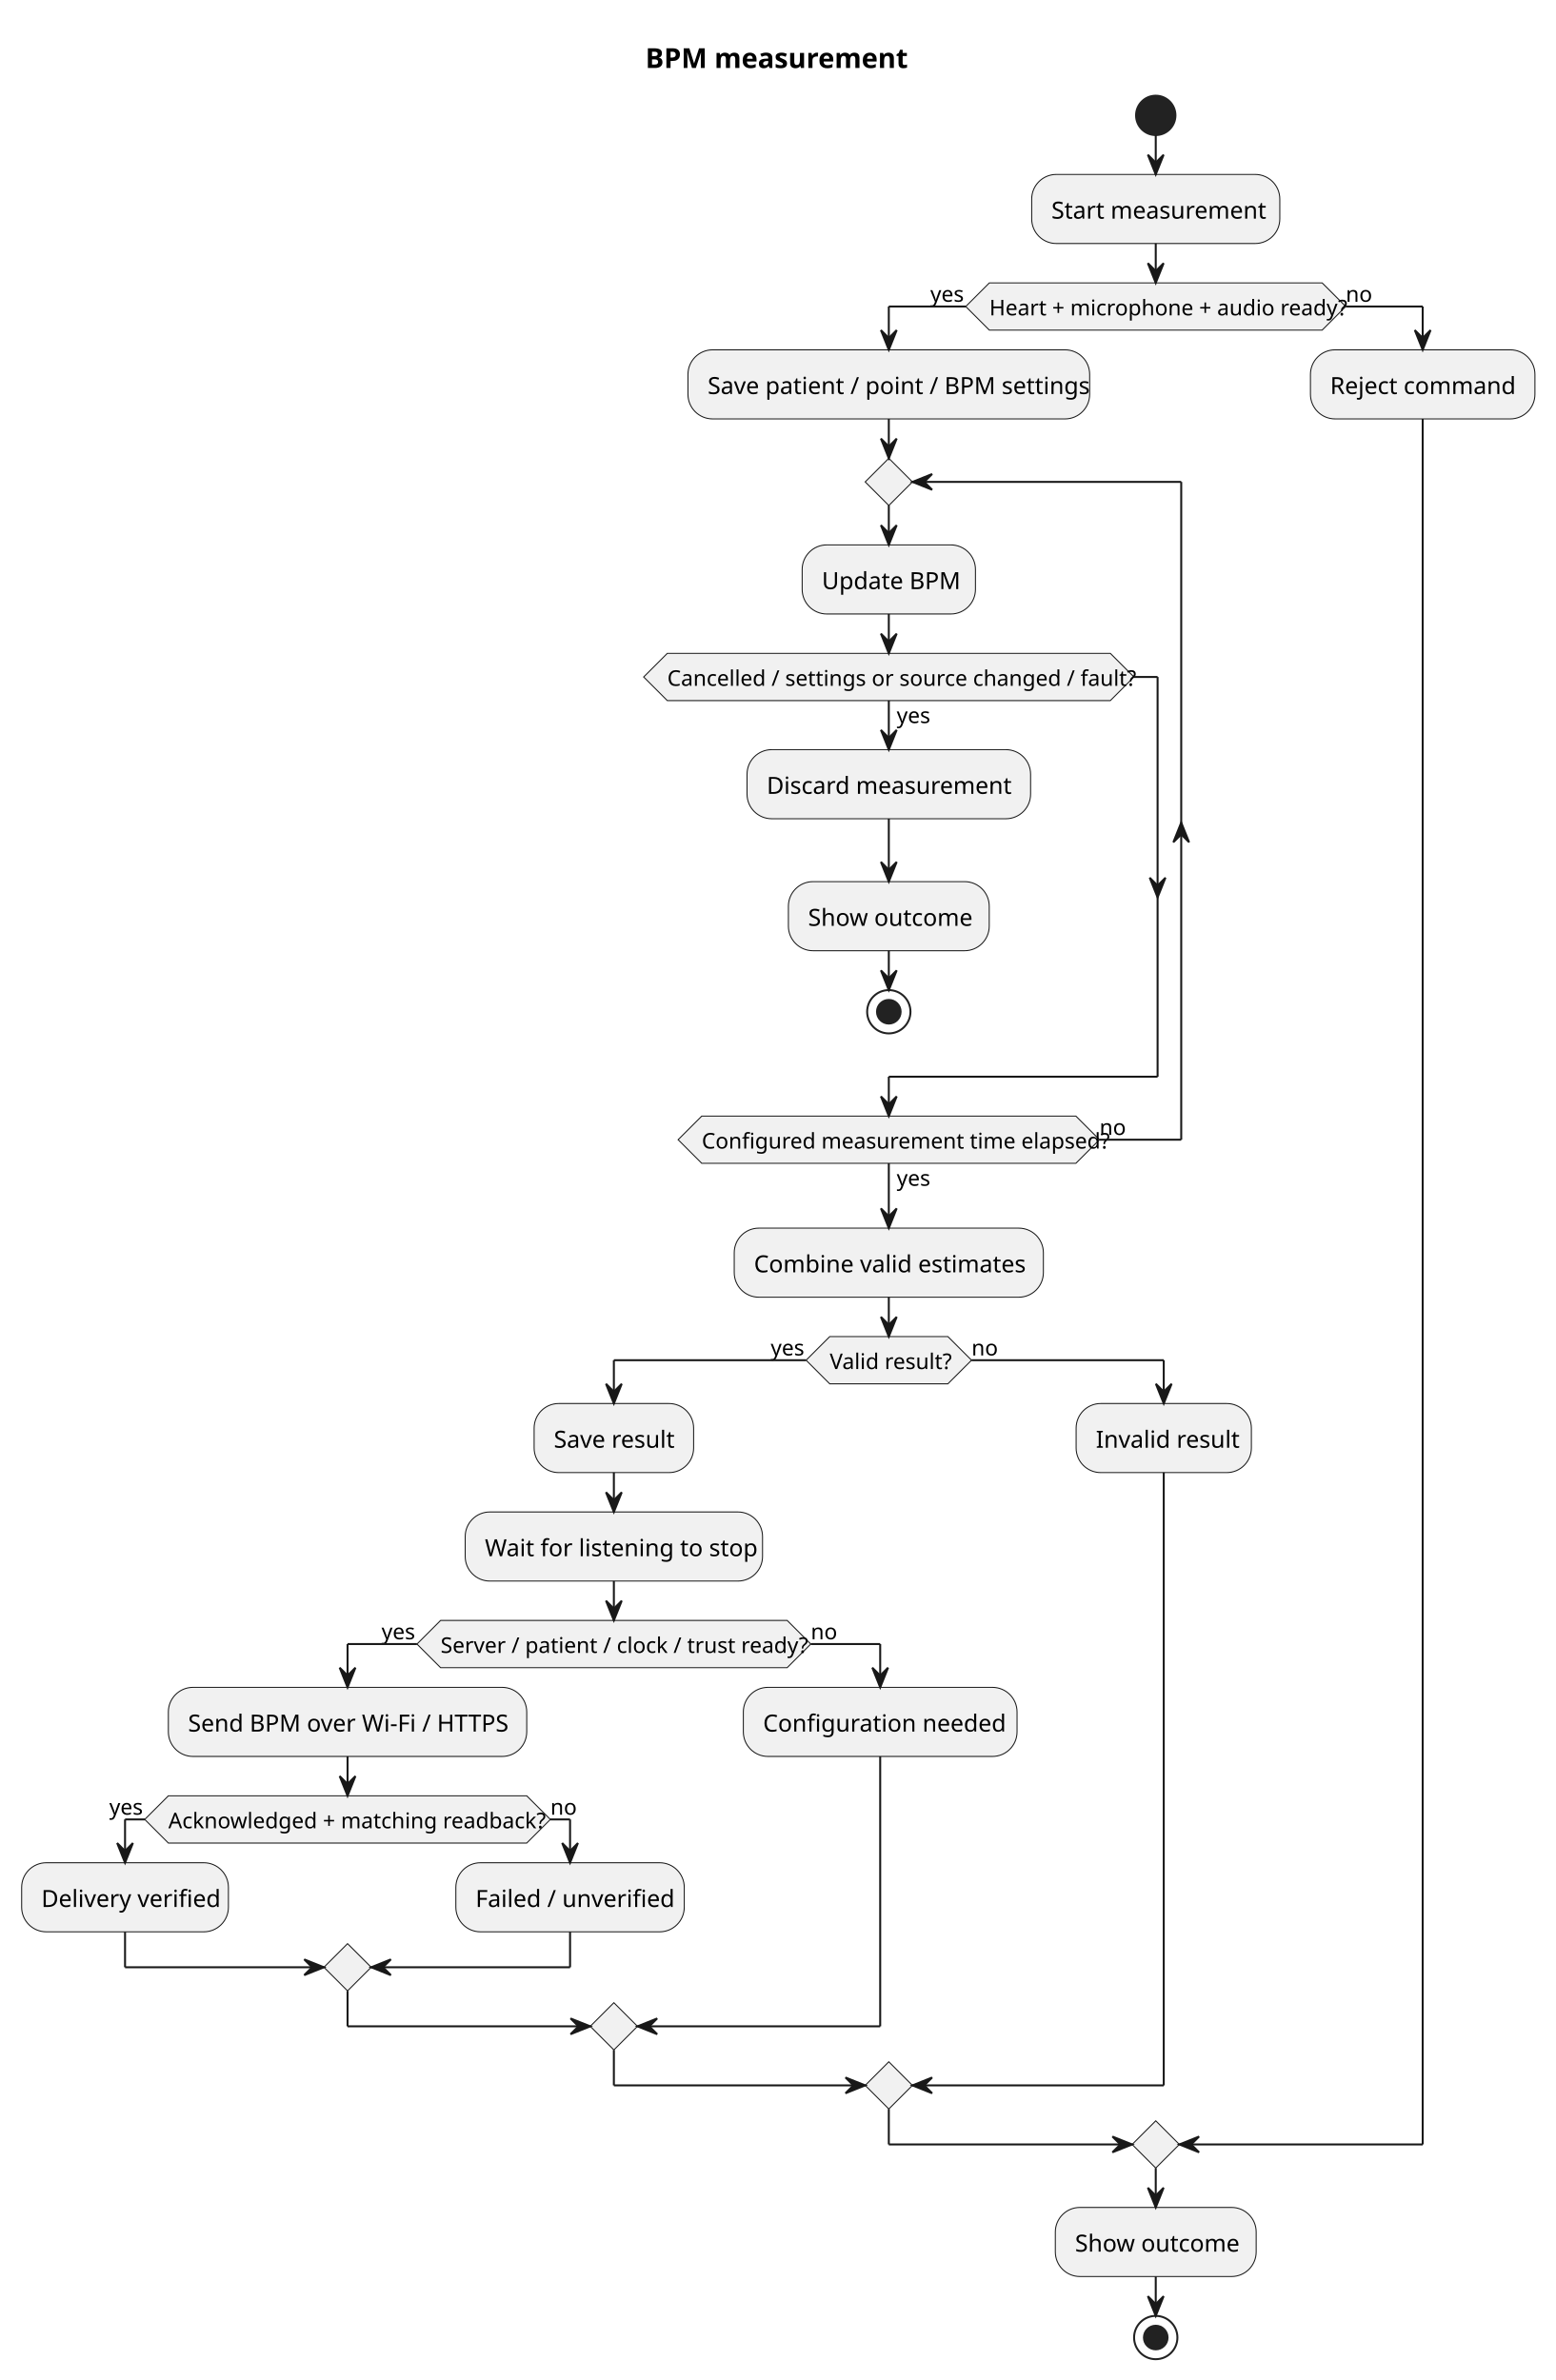
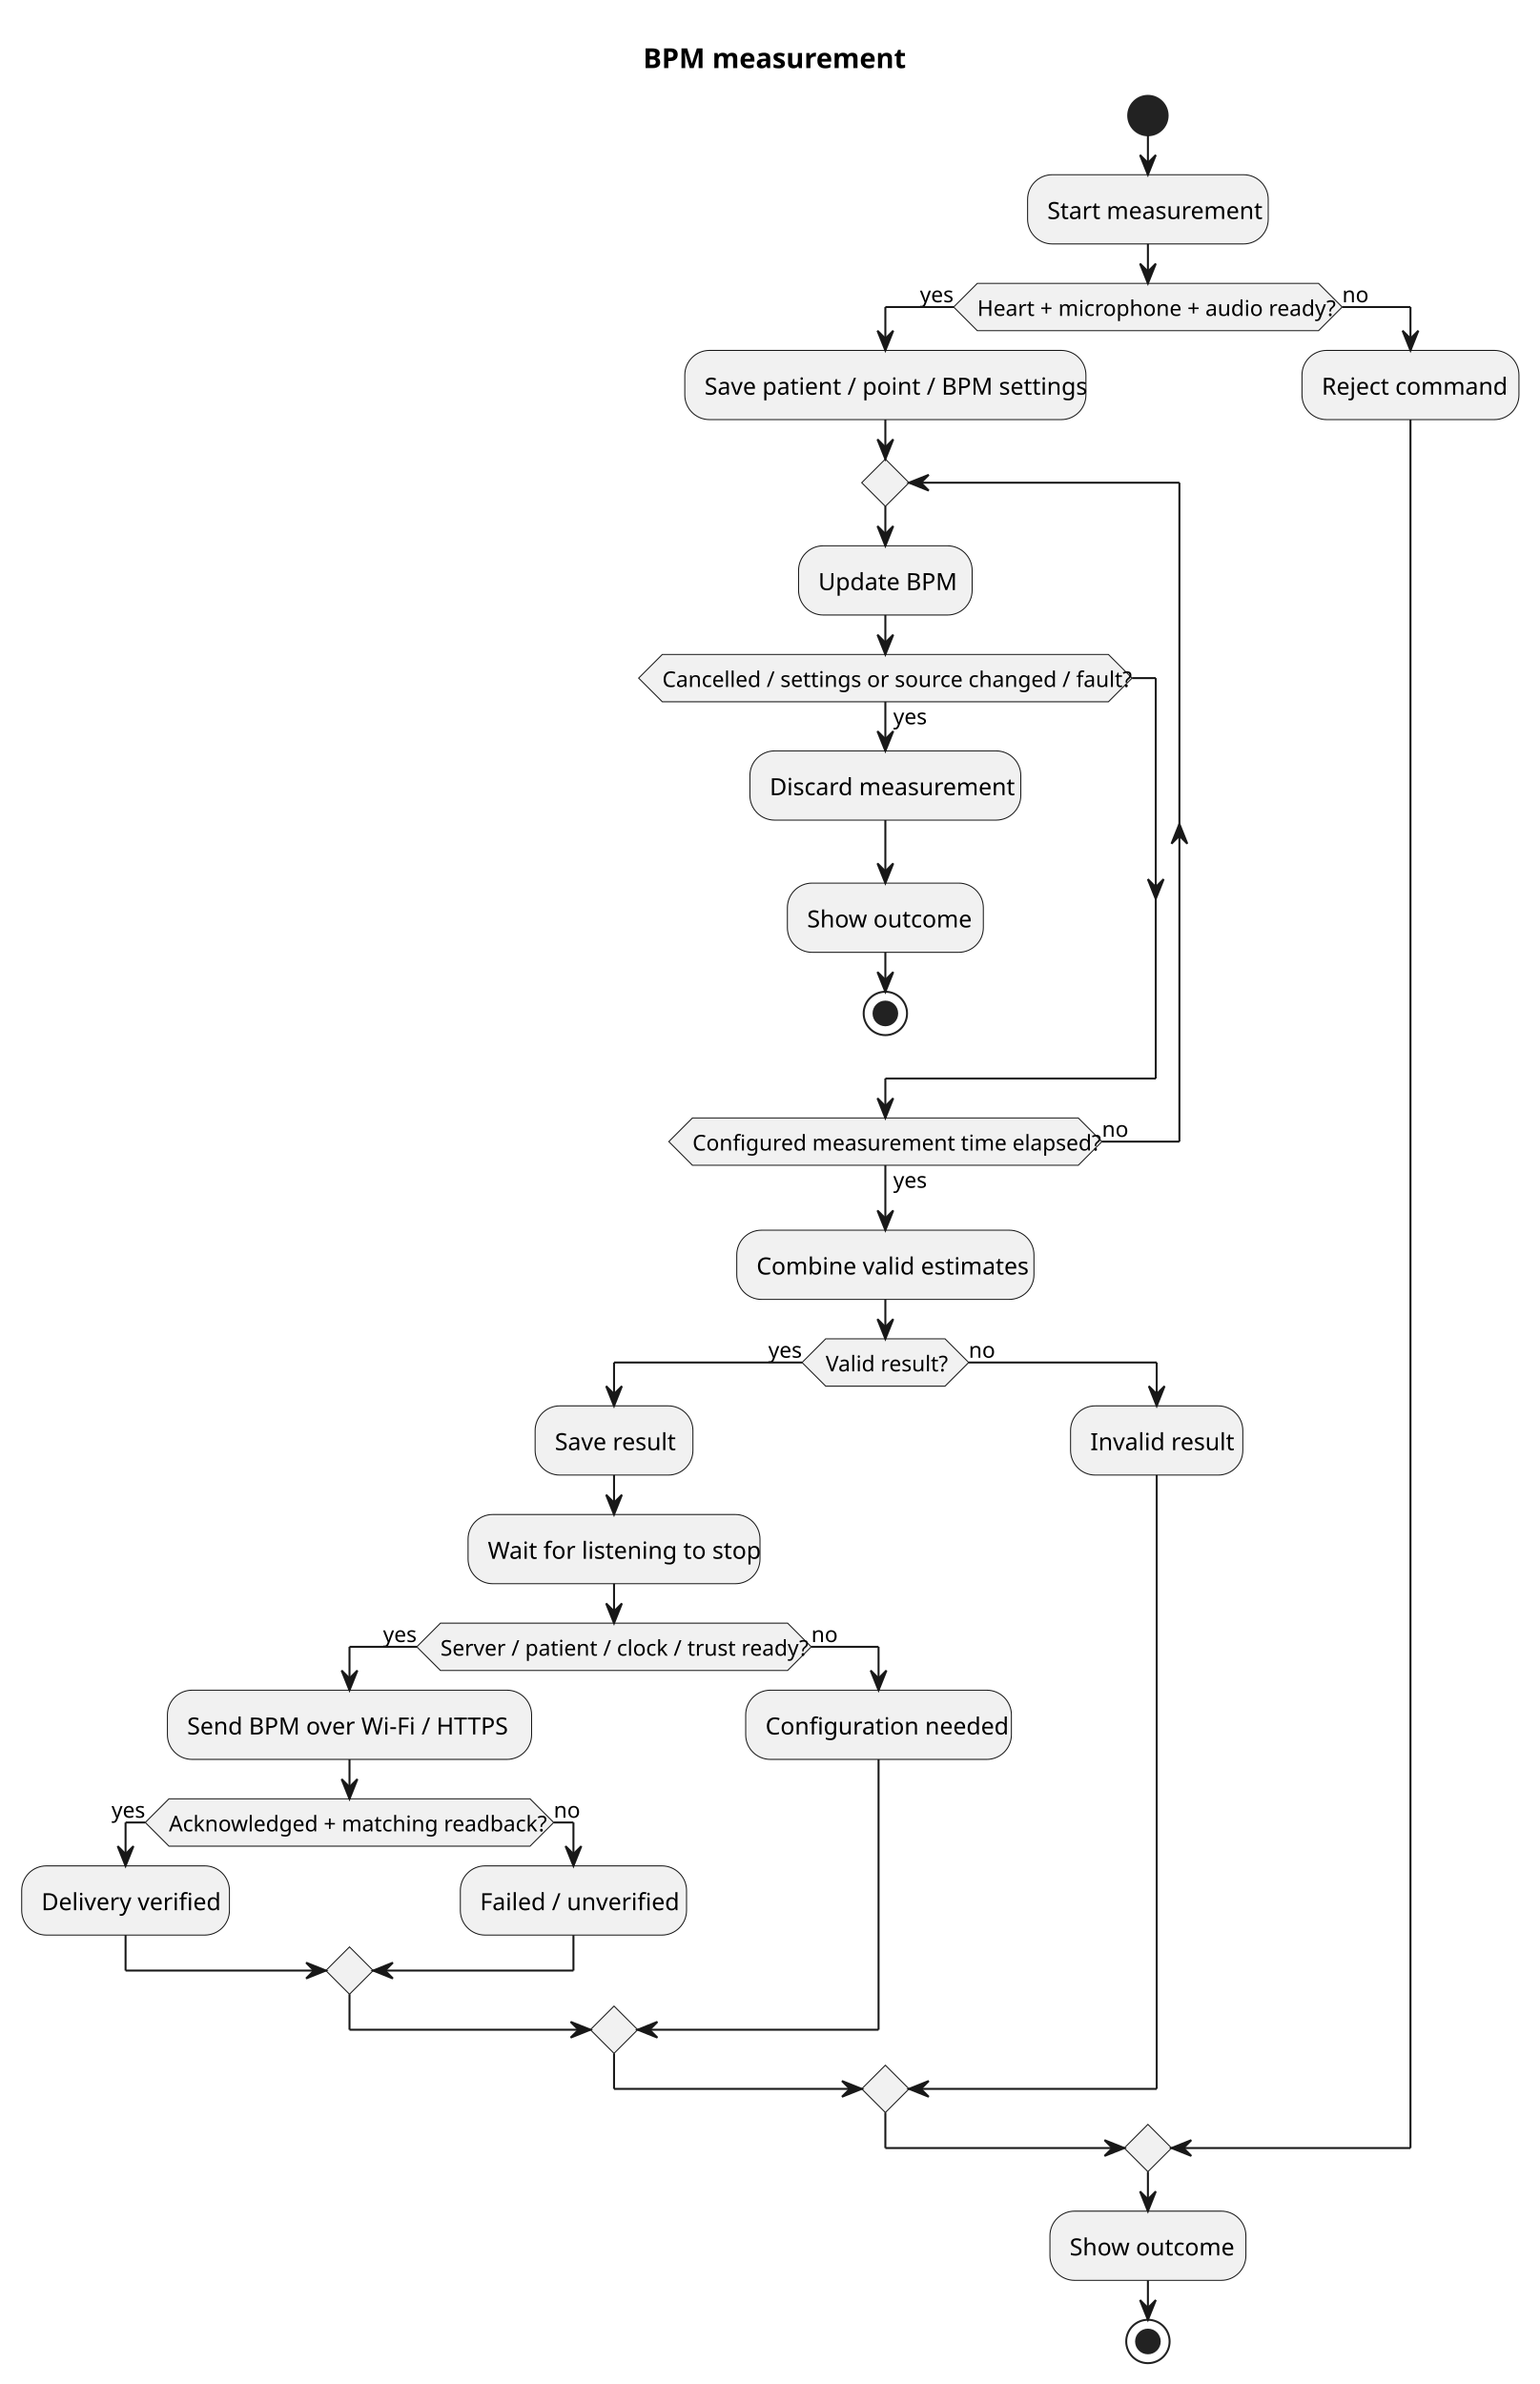
- <svg xmlns="http://www.w3.org/2000/svg" contentStyleType="text/css" height="1209px" preserveAspectRatio="none" style="width:790px;height:1209px;background:#FFFFFF;" version="1.1" viewBox="0 0 790 1209" width="790px" zoomAndPan="magnify">
+ <svg xmlns="http://www.w3.org/2000/svg" contentStyleType="text/css" data-diagram-type="ACTIVITY" height="1209px" preserveAspectRatio="none" style="width:781px;height:1209px;background:#FFFFFF;" version="1.1" viewBox="0 0 781 1209" width="781px" zoomAndPan="magnify">
  <defs />
  <g>
-     <text fill="#000000" font-family="sans-serif" font-size="14" font-weight="bold" lengthAdjust="spacing" textLength="132" x="327.75" y="34.533">BPM measurement</text>
-     <ellipse cx="586.938" cy="58.609" fill="#222222" rx="10" ry="10" style="stroke:#222222;stroke-width:1.0;" />
-     <rect fill="#F1F1F1" height="35.094" rx="12.5" ry="12.5" style="stroke:#181818;stroke-width:0.5;" width="126" x="523.938" y="88.609" />
-     <text fill="#000000" font-family="sans-serif" font-size="12" lengthAdjust="spacing" textLength="106" x="533.938" y="111.066">Start measurement</text>
-     <polygon fill="#F1F1F1" points="502.438,143.703,671.438,143.703,683.438,155.703,671.438,167.703,502.438,167.703,490.438,155.703,502.438,143.703" style="stroke:#181818;stroke-width:0.5;" />
-     <text fill="#000000" font-family="sans-serif" font-size="11" lengthAdjust="spacing" textLength="169" x="502.438" y="160.204">Heart + microphone + audio ready?</text>
-     <text fill="#000000" font-family="sans-serif" font-size="11" lengthAdjust="spacing" textLength="18" x="472.438" y="153.286">yes</text>
-     <text fill="#000000" font-family="sans-serif" font-size="11" lengthAdjust="spacing" textLength="12" x="683.438" y="153.286">no</text>
-     <rect fill="#F1F1F1" height="35.094" rx="12.5" ry="12.5" style="stroke:#181818;stroke-width:0.5;" width="204" x="349.375" y="177.703" />
-     <text fill="#000000" font-family="sans-serif" font-size="12" lengthAdjust="spacing" textLength="184" x="359.375" y="200.16">Save patient / point / BPM settings</text>
-     <rect fill="#F1F1F1" height="35.094" rx="12.5" ry="12.5" style="stroke:#181818;stroke-width:0.5;" width="88" x="407.375" y="276.797" />
-     <text fill="#000000" font-family="sans-serif" font-size="12" lengthAdjust="spacing" textLength="68" x="417.375" y="299.254">Update BPM</text>
-     <rect fill="#F1F1F1" height="35.094" rx="12.5" ry="12.5" style="stroke:#181818;stroke-width:0.5;" width="144" x="379.375" y="380.809" />
-     <text fill="#000000" font-family="sans-serif" font-size="12" lengthAdjust="spacing" textLength="124" x="389.375" y="403.266">Discard measurement</text>
-     <rect fill="#F1F1F1" height="35.094" rx="12.5" ry="12.5" style="stroke:#181818;stroke-width:0.5;" width="102" x="400.375" y="447.856" />
-     <text fill="#000000" font-family="sans-serif" font-size="12" lengthAdjust="spacing" textLength="82" x="410.375" y="470.312">Show outcome</text>
-     <ellipse cx="451.375" cy="513.949" fill="none" rx="11" ry="11" style="stroke:#222222;stroke-width:1.0;" />
-     <ellipse cx="451.375" cy="513.949" fill="#222222" rx="6" ry="6" style="stroke:#222222;stroke-width:1.0;" />
-     <polygon fill="#F1F1F1" points="338.875,331.891,563.875,331.891,575.875,343.891,563.875,355.891,338.875,355.891,326.875,343.891,338.875,331.891" style="stroke:#181818;stroke-width:0.5;" />
-     <text fill="#000000" font-family="sans-serif" font-size="11" lengthAdjust="spacing" textLength="18" x="455.375" y="367.31">yes</text>
-     <text fill="#000000" font-family="sans-serif" font-size="11" lengthAdjust="spacing" textLength="225" x="338.875" y="348.392">Cancelled / settings or source changed / fault?</text>
-     <polygon fill="#F1F1F1" points="451.375,232.797,463.375,244.797,451.375,256.797,439.375,244.797,451.375,232.797" style="stroke:#181818;stroke-width:0.5;" />
-     <polygon fill="#F1F1F1" points="356.375,566.949,546.375,566.949,558.375,578.949,546.375,590.949,356.375,590.949,344.375,578.949,356.375,566.949" style="stroke:#181818;stroke-width:0.5;" />
-     <text fill="#000000" font-family="sans-serif" font-size="11" lengthAdjust="spacing" textLength="18" x="455.375" y="602.368">yes</text>
-     <text fill="#000000" font-family="sans-serif" font-size="11" lengthAdjust="spacing" textLength="190" x="356.375" y="583.45">Configured measurement time elapsed?</text>
-     <text fill="#000000" font-family="sans-serif" font-size="11" lengthAdjust="spacing" textLength="12" x="558.375" y="576.532">no</text>
-     <rect fill="#F1F1F1" height="35.094" rx="12.5" ry="12.5" style="stroke:#181818;stroke-width:0.5;" width="157" x="372.875" y="623.868" />
-     <text fill="#000000" font-family="sans-serif" font-size="12" lengthAdjust="spacing" textLength="137" x="382.875" y="646.325">Combine valid estimates</text>
-     <polygon fill="#F1F1F1" points="421.375,678.962,481.375,678.962,493.375,690.962,481.375,702.962,421.375,702.962,409.375,690.962,421.375,678.962" style="stroke:#181818;stroke-width:0.5;" />
-     <text fill="#000000" font-family="sans-serif" font-size="11" lengthAdjust="spacing" textLength="60" x="421.375" y="695.463">Valid result?</text>
-     <text fill="#000000" font-family="sans-serif" font-size="11" lengthAdjust="spacing" textLength="18" x="391.375" y="688.545">yes</text>
-     <text fill="#000000" font-family="sans-serif" font-size="11" lengthAdjust="spacing" textLength="12" x="493.375" y="688.545">no</text>
-     <rect fill="#F1F1F1" height="35.094" rx="12.5" ry="12.5" style="stroke:#181818;stroke-width:0.5;" width="81" x="271.25" y="712.962" />
-     <text fill="#000000" font-family="sans-serif" font-size="12" lengthAdjust="spacing" textLength="61" x="281.25" y="735.419">Save result</text>
-     <rect fill="#F1F1F1" height="35.094" rx="12.5" ry="12.5" style="stroke:#181818;stroke-width:0.5;" width="151" x="236.25" y="768.056" />
-     <text fill="#000000" font-family="sans-serif" font-size="12" lengthAdjust="spacing" textLength="131" x="246.25" y="790.513">Wait for listening to stop</text>
-     <polygon fill="#F1F1F1" points="223.75,823.149,399.75,823.149,411.75,835.149,399.75,847.149,223.75,847.149,211.75,835.149,223.75,823.149" style="stroke:#181818;stroke-width:0.5;" />
-     <text fill="#000000" font-family="sans-serif" font-size="11" lengthAdjust="spacing" textLength="176" x="223.75" y="839.65">Server / patient / clock / trust ready?</text>
-     <text fill="#000000" font-family="sans-serif" font-size="11" lengthAdjust="spacing" textLength="18" x="193.75" y="832.732">yes</text>
-     <text fill="#000000" font-family="sans-serif" font-size="11" lengthAdjust="spacing" textLength="12" x="411.75" y="832.732">no</text>
-     <rect fill="#F1F1F1" height="35.094" rx="12.5" ry="12.5" style="stroke:#181818;stroke-width:0.5;" width="182" x="85.5" y="857.149" />
-     <text fill="#000000" font-family="sans-serif" font-size="12" lengthAdjust="spacing" textLength="162" x="95.5" y="879.606">Send BPM over Wi-Fi / HTTPS</text>
-     <polygon fill="#F1F1F1" points="85.5,912.243,267.5,912.243,279.5,924.243,267.5,936.243,85.5,936.243,73.5,924.243,85.5,912.243" style="stroke:#181818;stroke-width:0.5;" />
-     <text fill="#000000" font-family="sans-serif" font-size="11" lengthAdjust="spacing" textLength="182" x="85.5" y="928.744">Acknowledged + matching readback?</text>
-     <text fill="#000000" font-family="sans-serif" font-size="11" lengthAdjust="spacing" textLength="18" x="55.5" y="921.826">yes</text>
-     <text fill="#000000" font-family="sans-serif" font-size="11" lengthAdjust="spacing" textLength="12" x="279.5" y="921.826">no</text>
-     <rect fill="#F1F1F1" height="35.094" rx="12.5" ry="12.5" style="stroke:#181818;stroke-width:0.5;" width="105" x="11" y="946.243" />
-     <text fill="#000000" font-family="sans-serif" font-size="12" lengthAdjust="spacing" textLength="85" x="21" y="968.7">Delivery verified</text>
-     <rect fill="#F1F1F1" height="35.094" rx="12.5" ry="12.5" style="stroke:#181818;stroke-width:0.5;" width="116" x="231.5" y="946.243" />
-     <text fill="#000000" font-family="sans-serif" font-size="12" lengthAdjust="spacing" textLength="96" x="241.5" y="968.7">Failed / unverified</text>
-     <polygon fill="#F1F1F1" points="176.5,987.337,188.5,999.337,176.5,1011.337,164.5,999.337,176.5,987.337" style="stroke:#181818;stroke-width:0.5;" />
-     <rect fill="#F1F1F1" height="35.094" rx="12.5" ry="12.5" style="stroke:#181818;stroke-width:0.5;" width="139" x="377.5" y="857.149" />
-     <text fill="#000000" font-family="sans-serif" font-size="12" lengthAdjust="spacing" textLength="119" x="387.5" y="879.606">Configuration needed</text>
-     <polygon fill="#F1F1F1" points="311.75,1017.337,323.75,1029.337,311.75,1041.337,299.75,1029.337,311.75,1017.337" style="stroke:#181818;stroke-width:0.5;" />
-     <rect fill="#F1F1F1" height="35.094" rx="12.5" ry="12.5" style="stroke:#181818;stroke-width:0.5;" width="89" x="546.5" y="712.962" />
-     <text fill="#000000" font-family="sans-serif" font-size="12" lengthAdjust="spacing" textLength="69" x="556.5" y="735.419">Invalid result</text>
-     <polygon fill="#F1F1F1" points="451.375,1047.337,463.375,1059.337,451.375,1071.337,439.375,1059.337,451.375,1047.337" style="stroke:#181818;stroke-width:0.5;" />
-     <rect fill="#F1F1F1" height="35.094" rx="12.5" ry="12.5" style="stroke:#181818;stroke-width:0.5;" width="114" x="665.5" y="177.703" />
-     <text fill="#000000" font-family="sans-serif" font-size="12" lengthAdjust="spacing" textLength="94" x="675.5" y="200.16">Reject command</text>
-     <polygon fill="#F1F1F1" points="586.938,1077.337,598.938,1089.337,586.938,1101.337,574.938,1089.337,586.938,1077.337" style="stroke:#181818;stroke-width:0.5;" />
-     <rect fill="#F1F1F1" height="35.094" rx="12.5" ry="12.5" style="stroke:#181818;stroke-width:0.5;" width="102" x="535.938" y="1121.337" />
-     <text fill="#000000" font-family="sans-serif" font-size="12" lengthAdjust="spacing" textLength="82" x="545.938" y="1143.794">Show outcome</text>
-     <ellipse cx="586.938" cy="1187.431" fill="none" rx="11" ry="11" style="stroke:#222222;stroke-width:1.0;" />
-     <ellipse cx="586.938" cy="1187.431" fill="#222222" rx="6" ry="6" style="stroke:#222222;stroke-width:1.0;" />
-     <line style="stroke:#181818;stroke-width:1.0;" x1="586.938" x2="586.938" y1="68.609" y2="88.609" />
-     <polygon fill="#181818" points="582.938,78.609,586.938,88.609,590.938,78.609,586.938,82.609" style="stroke:#181818;stroke-width:1.0;" />
-     <line style="stroke:#181818;stroke-width:1.0;" x1="451.375" x2="451.375" y1="415.902" y2="447.856" />
-     <polygon fill="#181818" points="447.375,437.856,451.375,447.856,455.375,437.856,451.375,441.856" style="stroke:#181818;stroke-width:1.0;" />
-     <line style="stroke:#181818;stroke-width:1.0;" x1="451.375" x2="451.375" y1="482.949" y2="502.949" />
-     <polygon fill="#181818" points="447.375,492.949,451.375,502.949,455.375,492.949,451.375,496.949" style="stroke:#181818;stroke-width:1.0;" />
-     <line style="stroke:#181818;stroke-width:1.0;" x1="451.375" x2="451.375" y1="355.891" y2="380.809" />
-     <polygon fill="#181818" points="447.375,370.809,451.375,380.809,455.375,370.809,451.375,374.809" style="stroke:#181818;stroke-width:1.0;" />
-     <line style="stroke:#181818;stroke-width:1.0;" x1="575.875" x2="587.875" y1="343.891" y2="343.891" />
-     <polygon fill="#181818" points="583.875,445.856,587.875,455.856,591.875,445.856,587.875,449.856" style="stroke:#181818;stroke-width:1.0;" />
-     <line style="stroke:#181818;stroke-width:1.0;" x1="587.875" x2="587.875" y1="343.891" y2="546.949" />
-     <line style="stroke:#181818;stroke-width:1.0;" x1="587.875" x2="451.375" y1="546.949" y2="546.949" />
-     <line style="stroke:#181818;stroke-width:1.0;" x1="451.375" x2="451.375" y1="546.949" y2="566.949" />
-     <polygon fill="#181818" points="447.375,556.949,451.375,566.949,455.375,556.949,451.375,560.949" style="stroke:#181818;stroke-width:1.0;" />
-     <line style="stroke:#181818;stroke-width:1.0;" x1="451.375" x2="451.375" y1="311.891" y2="331.891" />
-     <polygon fill="#181818" points="447.375,321.891,451.375,331.891,455.375,321.891,451.375,325.891" style="stroke:#181818;stroke-width:1.0;" />
-     <line style="stroke:#181818;stroke-width:1.0;" x1="451.375" x2="451.375" y1="256.797" y2="276.797" />
-     <polygon fill="#181818" points="447.375,266.797,451.375,276.797,455.375,266.797,451.375,270.797" style="stroke:#181818;stroke-width:1.0;" />
-     <line style="stroke:#181818;stroke-width:1.0;" x1="558.375" x2="599.875" y1="578.949" y2="578.949" />
-     <polygon fill="#181818" points="595.875,427.856,599.875,417.856,603.875,427.856,599.875,423.856" style="stroke:#181818;stroke-width:1.0;" />
-     <line style="stroke:#181818;stroke-width:1.0;" x1="599.875" x2="599.875" y1="244.797" y2="578.949" />
-     <line style="stroke:#181818;stroke-width:1.0;" x1="599.875" x2="463.375" y1="244.797" y2="244.797" />
-     <polygon fill="#181818" points="473.375,240.797,463.375,244.797,473.375,248.797,469.375,244.797" style="stroke:#181818;stroke-width:1.0;" />
-     <line style="stroke:#181818;stroke-width:1.0;" x1="451.375" x2="451.375" y1="212.797" y2="232.797" />
-     <polygon fill="#181818" points="447.375,222.797,451.375,232.797,455.375,222.797,451.375,226.797" style="stroke:#181818;stroke-width:1.0;" />
-     <line style="stroke:#181818;stroke-width:1.0;" x1="451.375" x2="451.375" y1="590.949" y2="623.868" />
-     <polygon fill="#181818" points="447.375,613.868,451.375,623.868,455.375,613.868,451.375,617.868" style="stroke:#181818;stroke-width:1.0;" />
-     <line style="stroke:#181818;stroke-width:1.0;" x1="311.75" x2="311.75" y1="748.056" y2="768.056" />
-     <polygon fill="#181818" points="307.75,758.056,311.75,768.056,315.75,758.056,311.75,762.056" style="stroke:#181818;stroke-width:1.0;" />
-     <line style="stroke:#181818;stroke-width:1.0;" x1="73.5" x2="63.5" y1="924.243" y2="924.243" />
-     <line style="stroke:#181818;stroke-width:1.0;" x1="63.5" x2="63.5" y1="924.243" y2="946.243" />
-     <polygon fill="#181818" points="59.5,936.243,63.5,946.243,67.5,936.243,63.5,940.243" style="stroke:#181818;stroke-width:1.0;" />
-     <line style="stroke:#181818;stroke-width:1.0;" x1="279.5" x2="289.5" y1="924.243" y2="924.243" />
-     <line style="stroke:#181818;stroke-width:1.0;" x1="289.5" x2="289.5" y1="924.243" y2="946.243" />
-     <polygon fill="#181818" points="285.5,936.243,289.5,946.243,293.5,936.243,289.5,940.243" style="stroke:#181818;stroke-width:1.0;" />
-     <line style="stroke:#181818;stroke-width:1.0;" x1="63.5" x2="63.5" y1="981.337" y2="999.337" />
-     <line style="stroke:#181818;stroke-width:1.0;" x1="63.5" x2="164.5" y1="999.337" y2="999.337" />
-     <polygon fill="#181818" points="154.5,995.337,164.5,999.337,154.5,1003.337,158.5,999.337" style="stroke:#181818;stroke-width:1.0;" />
-     <line style="stroke:#181818;stroke-width:1.0;" x1="289.5" x2="289.5" y1="981.337" y2="999.337" />
-     <line style="stroke:#181818;stroke-width:1.0;" x1="289.5" x2="188.5" y1="999.337" y2="999.337" />
-     <polygon fill="#181818" points="198.5,995.337,188.5,999.337,198.5,1003.337,194.5,999.337" style="stroke:#181818;stroke-width:1.0;" />
-     <line style="stroke:#181818;stroke-width:1.0;" x1="176.5" x2="176.5" y1="892.243" y2="912.243" />
-     <polygon fill="#181818" points="172.5,902.243,176.5,912.243,180.5,902.243,176.5,906.243" style="stroke:#181818;stroke-width:1.0;" />
-     <line style="stroke:#181818;stroke-width:1.0;" x1="211.75" x2="176.5" y1="835.149" y2="835.149" />
-     <line style="stroke:#181818;stroke-width:1.0;" x1="176.5" x2="176.5" y1="835.149" y2="857.149" />
-     <polygon fill="#181818" points="172.5,847.149,176.5,857.149,180.5,847.149,176.5,851.149" style="stroke:#181818;stroke-width:1.0;" />
-     <line style="stroke:#181818;stroke-width:1.0;" x1="411.75" x2="447" y1="835.149" y2="835.149" />
-     <line style="stroke:#181818;stroke-width:1.0;" x1="447" x2="447" y1="835.149" y2="857.149" />
-     <polygon fill="#181818" points="443,847.149,447,857.149,451,847.149,447,851.149" style="stroke:#181818;stroke-width:1.0;" />
-     <line style="stroke:#181818;stroke-width:1.0;" x1="176.5" x2="176.5" y1="1011.337" y2="1029.337" />
-     <line style="stroke:#181818;stroke-width:1.0;" x1="176.5" x2="299.75" y1="1029.337" y2="1029.337" />
-     <polygon fill="#181818" points="289.75,1025.337,299.75,1029.337,289.75,1033.337,293.75,1029.337" style="stroke:#181818;stroke-width:1.0;" />
-     <line style="stroke:#181818;stroke-width:1.0;" x1="447" x2="447" y1="892.243" y2="1029.337" />
-     <line style="stroke:#181818;stroke-width:1.0;" x1="447" x2="323.75" y1="1029.337" y2="1029.337" />
-     <polygon fill="#181818" points="333.75,1025.337,323.75,1029.337,333.75,1033.337,329.75,1029.337" style="stroke:#181818;stroke-width:1.0;" />
-     <line style="stroke:#181818;stroke-width:1.0;" x1="311.75" x2="311.75" y1="803.149" y2="823.149" />
-     <polygon fill="#181818" points="307.75,813.149,311.75,823.149,315.75,813.149,311.75,817.149" style="stroke:#181818;stroke-width:1.0;" />
-     <line style="stroke:#181818;stroke-width:1.0;" x1="409.375" x2="311.75" y1="690.962" y2="690.962" />
-     <line style="stroke:#181818;stroke-width:1.0;" x1="311.75" x2="311.75" y1="690.962" y2="712.962" />
-     <polygon fill="#181818" points="307.75,702.962,311.75,712.962,315.75,702.962,311.75,706.962" style="stroke:#181818;stroke-width:1.0;" />
-     <line style="stroke:#181818;stroke-width:1.0;" x1="493.375" x2="591" y1="690.962" y2="690.962" />
-     <line style="stroke:#181818;stroke-width:1.0;" x1="591" x2="591" y1="690.962" y2="712.962" />
-     <polygon fill="#181818" points="587,702.962,591,712.962,595,702.962,591,706.962" style="stroke:#181818;stroke-width:1.0;" />
-     <line style="stroke:#181818;stroke-width:1.0;" x1="311.75" x2="311.75" y1="1041.337" y2="1059.337" />
-     <line style="stroke:#181818;stroke-width:1.0;" x1="311.75" x2="439.375" y1="1059.337" y2="1059.337" />
-     <polygon fill="#181818" points="429.375,1055.337,439.375,1059.337,429.375,1063.337,433.375,1059.337" style="stroke:#181818;stroke-width:1.0;" />
-     <line style="stroke:#181818;stroke-width:1.0;" x1="591" x2="591" y1="748.056" y2="1059.337" />
-     <line style="stroke:#181818;stroke-width:1.0;" x1="591" x2="463.375" y1="1059.337" y2="1059.337" />
-     <polygon fill="#181818" points="473.375,1055.337,463.375,1059.337,473.375,1063.337,469.375,1059.337" style="stroke:#181818;stroke-width:1.0;" />
-     <line style="stroke:#181818;stroke-width:1.0;" x1="451.375" x2="451.375" y1="658.962" y2="678.962" />
-     <polygon fill="#181818" points="447.375,668.962,451.375,678.962,455.375,668.962,451.375,672.962" style="stroke:#181818;stroke-width:1.0;" />
-     <line style="stroke:#181818;stroke-width:1.0;" x1="490.438" x2="451.375" y1="155.703" y2="155.703" />
-     <line style="stroke:#181818;stroke-width:1.0;" x1="451.375" x2="451.375" y1="155.703" y2="177.703" />
-     <polygon fill="#181818" points="447.375,167.703,451.375,177.703,455.375,167.703,451.375,171.703" style="stroke:#181818;stroke-width:1.0;" />
-     <line style="stroke:#181818;stroke-width:1.0;" x1="683.438" x2="722.5" y1="155.703" y2="155.703" />
-     <line style="stroke:#181818;stroke-width:1.0;" x1="722.5" x2="722.5" y1="155.703" y2="177.703" />
-     <polygon fill="#181818" points="718.5,167.703,722.5,177.703,726.5,167.703,722.5,171.703" style="stroke:#181818;stroke-width:1.0;" />
-     <line style="stroke:#181818;stroke-width:1.0;" x1="451.375" x2="451.375" y1="1071.337" y2="1089.337" />
-     <line style="stroke:#181818;stroke-width:1.0;" x1="451.375" x2="574.938" y1="1089.337" y2="1089.337" />
-     <polygon fill="#181818" points="564.938,1085.337,574.938,1089.337,564.938,1093.337,568.938,1089.337" style="stroke:#181818;stroke-width:1.0;" />
-     <line style="stroke:#181818;stroke-width:1.0;" x1="722.5" x2="722.5" y1="212.797" y2="1089.337" />
-     <line style="stroke:#181818;stroke-width:1.0;" x1="722.5" x2="598.938" y1="1089.337" y2="1089.337" />
-     <polygon fill="#181818" points="608.938,1085.337,598.938,1089.337,608.938,1093.337,604.938,1089.337" style="stroke:#181818;stroke-width:1.0;" />
-     <line style="stroke:#181818;stroke-width:1.0;" x1="586.938" x2="586.938" y1="123.703" y2="143.703" />
-     <polygon fill="#181818" points="582.938,133.703,586.938,143.703,590.938,133.703,586.938,137.703" style="stroke:#181818;stroke-width:1.0;" />
-     <line style="stroke:#181818;stroke-width:1.0;" x1="586.938" x2="586.938" y1="1101.337" y2="1121.337" />
-     <polygon fill="#181818" points="582.938,1111.337,586.938,1121.337,590.938,1111.337,586.938,1115.337" style="stroke:#181818;stroke-width:1.0;" />
-     <line style="stroke:#181818;stroke-width:1.0;" x1="586.938" x2="586.938" y1="1156.431" y2="1176.431" />
-     <polygon fill="#181818" points="582.938,1166.431,586.938,1176.431,590.938,1166.431,586.938,1170.431" style="stroke:#181818;stroke-width:1.0;" />
+     <g class="title" data-source-line="3">
+       <text fill="#000000" font-family="sans-serif" font-size="14" font-weight="bold" lengthAdjust="spacing" textLength="126.041" x="326.148" y="34.533">BPM measurement</text>
+     </g>
+     <ellipse cx="582.167" cy="58.609" fill="#222222" rx="10" ry="10" style="stroke:#222222;stroke-width:1;" />
+     <rect fill="#F1F1F1" height="35.094" rx="12.5" ry="12.5" style="stroke:#181818;stroke-width:0.5;" width="122.041" x="521.146" y="88.609" />
+     <text fill="#000000" font-family="sans-serif" font-size="12" lengthAdjust="spacing" textLength="102.041" x="531.146" y="111.066">Start measurement</text>
+     <polygon fill="#F1F1F1" points="495.641,143.703,668.692,143.703,680.692,155.703,668.692,167.703,495.641,167.703,483.641,155.703,495.641,143.703" style="stroke:#181818;stroke-width:0.5;" />
+     <text fill="#000000" font-family="sans-serif" font-size="11" lengthAdjust="spacing" textLength="173.051" x="495.641" y="160.204">Heart + microphone + audio ready?</text>
+     <text fill="#000000" font-family="sans-serif" font-size="11" lengthAdjust="spacing" textLength="17.118" x="466.523" y="153.286">yes</text>
+     <text fill="#000000" font-family="sans-serif" font-size="11" lengthAdjust="spacing" textLength="12.235" x="680.692" y="153.286">no</text>
+     <rect fill="#F1F1F1" height="35.094" rx="12.5" ry="12.5" style="stroke:#181818;stroke-width:0.5;" width="203.434" x="347.296" y="177.703" />
+     <text fill="#000000" font-family="sans-serif" font-size="12" lengthAdjust="spacing" textLength="183.434" x="357.296" y="200.16">Save patient / point / BPM settings</text>
+     <rect fill="#F1F1F1" height="35.094" rx="12.5" ry="12.5" style="stroke:#181818;stroke-width:0.5;" width="88.033" x="404.996" y="276.797" />
+     <text fill="#000000" font-family="sans-serif" font-size="12" lengthAdjust="spacing" textLength="68.033" x="414.996" y="299.254">Update BPM</text>
+     <rect fill="#F1F1F1" height="35.094" rx="12.5" ry="12.5" style="stroke:#181818;stroke-width:0.5;" width="137.375" x="380.325" y="380.809" />
+     <text fill="#000000" font-family="sans-serif" font-size="12" lengthAdjust="spacing" textLength="117.375" x="390.325" y="403.266">Discard measurement</text>
+     <rect fill="#F1F1F1" height="35.094" rx="12.5" ry="12.5" style="stroke:#181818;stroke-width:0.5;" width="99.377" x="399.324" y="447.856" />
+     <text fill="#000000" font-family="sans-serif" font-size="12" lengthAdjust="spacing" textLength="79.377" x="409.324" y="470.312">Show outcome</text>
+     <ellipse cx="449.013" cy="513.949" fill="none" rx="11" ry="11" style="stroke:#222222;stroke-width:1;" />
+     <ellipse cx="449.013" cy="513.949" fill="#222222" rx="6" ry="6" style="stroke:#222222;stroke-width:1;" />
+     <polygon fill="#F1F1F1" points="335.889,331.891,562.136,331.891,574.136,343.891,562.136,355.891,335.889,355.891,323.889,343.891,335.889,331.891" style="stroke:#181818;stroke-width:0.5;" />
+     <text fill="#000000" font-family="sans-serif" font-size="11" lengthAdjust="spacing" textLength="17.118" x="453.013" y="367.31">yes</text>
+     <text fill="#000000" font-family="sans-serif" font-size="11" lengthAdjust="spacing" textLength="226.247" x="335.889" y="348.392">Cancelled / settings or source changed / fault?</text>
+     <polygon fill="#F1F1F1" points="449.013,232.797,461.013,244.797,449.013,256.797,437.013,244.797,449.013,232.797" style="stroke:#181818;stroke-width:0.5;" />
+     <polygon fill="#F1F1F1" points="351.181,566.949,546.845,566.949,558.845,578.949,546.845,590.949,351.181,590.949,339.181,578.949,351.181,566.949" style="stroke:#181818;stroke-width:0.5;" />
+     <text fill="#000000" font-family="sans-serif" font-size="11" lengthAdjust="spacing" textLength="17.118" x="453.013" y="602.368">yes</text>
+     <text fill="#000000" font-family="sans-serif" font-size="11" lengthAdjust="spacing" textLength="195.664" x="351.181" y="583.45">Configured measurement time elapsed?</text>
+     <text fill="#000000" font-family="sans-serif" font-size="11" lengthAdjust="spacing" textLength="12.235" x="558.845" y="576.532">no</text>
+     <rect fill="#F1F1F1" height="35.094" rx="12.5" ry="12.5" style="stroke:#181818;stroke-width:0.5;" width="150.723" x="373.651" y="623.868" />
+     <text fill="#000000" font-family="sans-serif" font-size="12" lengthAdjust="spacing" textLength="130.723" x="383.651" y="646.325">Combine valid estimates</text>
+     <polygon fill="#F1F1F1" points="418.747,678.962,479.279,678.962,491.279,690.962,479.279,702.962,418.747,702.962,406.747,690.962,418.747,678.962" style="stroke:#181818;stroke-width:0.5;" />
+     <text fill="#000000" font-family="sans-serif" font-size="11" lengthAdjust="spacing" textLength="60.532" x="418.747" y="695.463">Valid result?</text>
+     <text fill="#000000" font-family="sans-serif" font-size="11" lengthAdjust="spacing" textLength="17.118" x="389.629" y="688.545">yes</text>
+     <text fill="#000000" font-family="sans-serif" font-size="11" lengthAdjust="spacing" textLength="12.235" x="491.279" y="688.545">no</text>
+     <rect fill="#F1F1F1" height="35.094" rx="12.5" ry="12.5" style="stroke:#181818;stroke-width:0.5;" width="80.029" x="271.391" y="712.962" />
+     <text fill="#000000" font-family="sans-serif" font-size="12" lengthAdjust="spacing" textLength="60.029" x="281.391" y="735.419">Save result</text>
+     <rect fill="#F1F1F1" height="35.094" rx="12.5" ry="12.5" style="stroke:#181818;stroke-width:0.5;" width="148.057" x="237.377" y="768.056" />
+     <text fill="#000000" font-family="sans-serif" font-size="12" lengthAdjust="spacing" textLength="128.057" x="247.377" y="790.513">Wait for listening to stop</text>
+     <polygon fill="#F1F1F1" points="223.368,823.149,399.443,823.149,411.443,835.149,399.443,847.149,223.368,847.149,211.368,835.149,223.368,823.149" style="stroke:#181818;stroke-width:0.5;" />
+     <text fill="#000000" font-family="sans-serif" font-size="11" lengthAdjust="spacing" textLength="176.075" x="223.368" y="839.65">Server / patient / clock / trust ready?</text>
+     <text fill="#000000" font-family="sans-serif" font-size="11" lengthAdjust="spacing" textLength="17.118" x="194.25" y="832.732">yes</text>
+     <text fill="#000000" font-family="sans-serif" font-size="11" lengthAdjust="spacing" textLength="12.235" x="411.443" y="832.732">no</text>
+     <rect fill="#F1F1F1" height="35.094" rx="12.5" ry="12.5" style="stroke:#181818;stroke-width:0.5;" width="184.695" x="84.904" y="857.149" />
+     <text fill="#000000" font-family="sans-serif" font-size="12" lengthAdjust="spacing" textLength="164.695" x="94.904" y="879.606">Send BPM over Wi-Fi / HTTPS</text>
+     <polygon fill="#F1F1F1" points="85.68,912.243,268.823,912.243,280.823,924.243,268.823,936.243,85.68,936.243,73.68,924.243,85.68,912.243" style="stroke:#181818;stroke-width:0.5;" />
+     <text fill="#000000" font-family="sans-serif" font-size="11" lengthAdjust="spacing" textLength="183.144" x="85.68" y="928.744">Acknowledged + matching readback?</text>
+     <text fill="#000000" font-family="sans-serif" font-size="11" lengthAdjust="spacing" textLength="17.118" x="56.562" y="921.826">yes</text>
+     <text fill="#000000" font-family="sans-serif" font-size="11" lengthAdjust="spacing" textLength="12.235" x="280.823" y="921.826">no</text>
+     <rect fill="#F1F1F1" height="35.094" rx="12.5" ry="12.5" style="stroke:#181818;stroke-width:0.5;" width="105.359" x="11" y="946.243" />
+     <text fill="#000000" font-family="sans-serif" font-size="12" lengthAdjust="spacing" textLength="85.359" x="21" y="968.7">Delivery verified</text>
+     <rect fill="#F1F1F1" height="35.094" rx="12.5" ry="12.5" style="stroke:#181818;stroke-width:0.5;" width="114.717" x="233.465" y="946.243" />
+     <text fill="#000000" font-family="sans-serif" font-size="12" lengthAdjust="spacing" textLength="94.717" x="243.465" y="968.7">Failed / unverified</text>
+     <polygon fill="#F1F1F1" points="177.251,987.337,189.251,999.337,177.251,1011.337,165.251,999.337,177.251,987.337" style="stroke:#181818;stroke-width:0.5;" />
+     <rect fill="#F1F1F1" height="35.094" rx="12.5" ry="12.5" style="stroke:#181818;stroke-width:0.5;" width="134.756" x="378.182" y="857.149" />
+     <text fill="#000000" font-family="sans-serif" font-size="12" lengthAdjust="spacing" textLength="114.756" x="388.182" y="879.606">Configuration needed</text>
+     <polygon fill="#F1F1F1" points="311.406,1017.337,323.406,1029.337,311.406,1041.337,299.406,1029.337,311.406,1017.337" style="stroke:#181818;stroke-width:0.5;" />
+     <rect fill="#F1F1F1" height="35.094" rx="12.5" ry="12.5" style="stroke:#181818;stroke-width:0.5;" width="87.365" x="542.938" y="712.962" />
+     <text fill="#000000" font-family="sans-serif" font-size="12" lengthAdjust="spacing" textLength="67.365" x="552.938" y="735.419">Invalid result</text>
+     <polygon fill="#F1F1F1" points="449.013,1047.337,461.013,1059.337,449.013,1071.337,437.013,1059.337,449.013,1047.337" style="stroke:#181818;stroke-width:0.5;" />
+     <rect fill="#F1F1F1" height="35.094" rx="12.5" ry="12.5" style="stroke:#181818;stroke-width:0.5;" width="110.035" x="660.303" y="177.703" />
+     <text fill="#000000" font-family="sans-serif" font-size="12" lengthAdjust="spacing" textLength="90.035" x="670.303" y="200.16">Reject command</text>
+     <polygon fill="#F1F1F1" points="582.167,1077.337,594.167,1089.337,582.167,1101.337,570.167,1089.337,582.167,1077.337" style="stroke:#181818;stroke-width:0.5;" />
+     <rect fill="#F1F1F1" height="35.094" rx="12.5" ry="12.5" style="stroke:#181818;stroke-width:0.5;" width="99.377" x="532.478" y="1121.337" />
+     <text fill="#000000" font-family="sans-serif" font-size="12" lengthAdjust="spacing" textLength="79.377" x="542.478" y="1143.794">Show outcome</text>
+     <ellipse cx="582.167" cy="1187.431" fill="none" rx="11" ry="11" style="stroke:#222222;stroke-width:1;" />
+     <ellipse cx="582.167" cy="1187.431" fill="#222222" rx="6" ry="6" style="stroke:#222222;stroke-width:1;" />
+     <line style="stroke:#181818;stroke-width:1;" x1="582.167" x2="582.167" y1="68.609" y2="88.609" />
+     <polygon fill="#181818" points="578.167,78.609,582.167,88.609,586.167,78.609,582.167,82.609" style="stroke:#181818;stroke-width:1;" />
+     <line style="stroke:#181818;stroke-width:1;" x1="449.013" x2="449.013" y1="415.902" y2="447.856" />
+     <polygon fill="#181818" points="445.013,437.856,449.013,447.856,453.013,437.856,449.013,441.856" style="stroke:#181818;stroke-width:1;" />
+     <line style="stroke:#181818;stroke-width:1;" x1="449.013" x2="449.013" y1="482.949" y2="502.949" />
+     <polygon fill="#181818" points="445.013,492.949,449.013,502.949,453.013,492.949,449.013,496.949" style="stroke:#181818;stroke-width:1;" />
+     <line style="stroke:#181818;stroke-width:1;" x1="449.013" x2="449.013" y1="355.891" y2="380.809" />
+     <polygon fill="#181818" points="445.013,370.809,449.013,380.809,453.013,370.809,449.013,374.809" style="stroke:#181818;stroke-width:1;" />
+     <line style="stroke:#181818;stroke-width:1;" x1="574.136" x2="586.136" y1="343.891" y2="343.891" />
+     <polygon fill="#181818" points="582.136,445.856,586.136,455.856,590.136,445.856,586.136,449.856" style="stroke:#181818;stroke-width:1;" />
+     <line style="stroke:#181818;stroke-width:1;" x1="586.136" x2="586.136" y1="343.891" y2="546.949" />
+     <line style="stroke:#181818;stroke-width:1;" x1="586.136" x2="449.013" y1="546.949" y2="546.949" />
+     <line style="stroke:#181818;stroke-width:1;" x1="449.013" x2="449.013" y1="546.949" y2="566.949" />
+     <polygon fill="#181818" points="445.013,556.949,449.013,566.949,453.013,556.949,449.013,560.949" style="stroke:#181818;stroke-width:1;" />
+     <line style="stroke:#181818;stroke-width:1;" x1="449.013" x2="449.013" y1="311.891" y2="331.891" />
+     <polygon fill="#181818" points="445.013,321.891,449.013,331.891,453.013,321.891,449.013,325.891" style="stroke:#181818;stroke-width:1;" />
+     <line style="stroke:#181818;stroke-width:1;" x1="449.013" x2="449.013" y1="256.797" y2="276.797" />
+     <polygon fill="#181818" points="445.013,266.797,449.013,276.797,453.013,266.797,449.013,270.797" style="stroke:#181818;stroke-width:1;" />
+     <line style="stroke:#181818;stroke-width:1;" x1="558.845" x2="598.136" y1="578.949" y2="578.949" />
+     <polygon fill="#181818" points="594.136,427.856,598.136,417.856,602.136,427.856,598.136,423.856" style="stroke:#181818;stroke-width:1;" />
+     <line style="stroke:#181818;stroke-width:1;" x1="598.136" x2="598.136" y1="244.797" y2="578.949" />
+     <line style="stroke:#181818;stroke-width:1;" x1="598.136" x2="461.013" y1="244.797" y2="244.797" />
+     <polygon fill="#181818" points="471.013,240.797,461.013,244.797,471.013,248.797,467.013,244.797" style="stroke:#181818;stroke-width:1;" />
+     <line style="stroke:#181818;stroke-width:1;" x1="449.013" x2="449.013" y1="212.797" y2="232.797" />
+     <polygon fill="#181818" points="445.013,222.797,449.013,232.797,453.013,222.797,449.013,226.797" style="stroke:#181818;stroke-width:1;" />
+     <line style="stroke:#181818;stroke-width:1;" x1="449.013" x2="449.013" y1="590.949" y2="623.868" />
+     <polygon fill="#181818" points="445.013,613.868,449.013,623.868,453.013,613.868,449.013,617.868" style="stroke:#181818;stroke-width:1;" />
+     <line style="stroke:#181818;stroke-width:1;" x1="311.406" x2="311.406" y1="748.056" y2="768.056" />
+     <polygon fill="#181818" points="307.406,758.056,311.406,768.056,315.406,758.056,311.406,762.056" style="stroke:#181818;stroke-width:1;" />
+     <line style="stroke:#181818;stroke-width:1;" x1="73.68" x2="63.68" y1="924.243" y2="924.243" />
+     <line style="stroke:#181818;stroke-width:1;" x1="63.68" x2="63.68" y1="924.243" y2="946.243" />
+     <polygon fill="#181818" points="59.68,936.243,63.68,946.243,67.68,936.243,63.68,940.243" style="stroke:#181818;stroke-width:1;" />
+     <line style="stroke:#181818;stroke-width:1;" x1="280.823" x2="290.823" y1="924.243" y2="924.243" />
+     <line style="stroke:#181818;stroke-width:1;" x1="290.823" x2="290.823" y1="924.243" y2="946.243" />
+     <polygon fill="#181818" points="286.823,936.243,290.823,946.243,294.823,936.243,290.823,940.243" style="stroke:#181818;stroke-width:1;" />
+     <line style="stroke:#181818;stroke-width:1;" x1="63.68" x2="63.68" y1="981.337" y2="999.337" />
+     <line style="stroke:#181818;stroke-width:1;" x1="63.68" x2="165.251" y1="999.337" y2="999.337" />
+     <polygon fill="#181818" points="155.251,995.337,165.251,999.337,155.251,1003.337,159.251,999.337" style="stroke:#181818;stroke-width:1;" />
+     <line style="stroke:#181818;stroke-width:1;" x1="290.823" x2="290.823" y1="981.337" y2="999.337" />
+     <line style="stroke:#181818;stroke-width:1;" x1="290.823" x2="189.251" y1="999.337" y2="999.337" />
+     <polygon fill="#181818" points="199.251,995.337,189.251,999.337,199.251,1003.337,195.251,999.337" style="stroke:#181818;stroke-width:1;" />
+     <line style="stroke:#181818;stroke-width:1;" x1="177.251" x2="177.251" y1="892.243" y2="912.243" />
+     <polygon fill="#181818" points="173.251,902.243,177.251,912.243,181.251,902.243,177.251,906.243" style="stroke:#181818;stroke-width:1;" />
+     <line style="stroke:#181818;stroke-width:1;" x1="211.368" x2="177.251" y1="835.149" y2="835.149" />
+     <line style="stroke:#181818;stroke-width:1;" x1="177.251" x2="177.251" y1="835.149" y2="857.149" />
+     <polygon fill="#181818" points="173.251,847.149,177.251,857.149,181.251,847.149,177.251,851.149" style="stroke:#181818;stroke-width:1;" />
+     <line style="stroke:#181818;stroke-width:1;" x1="411.443" x2="445.56" y1="835.149" y2="835.149" />
+     <line style="stroke:#181818;stroke-width:1;" x1="445.56" x2="445.56" y1="835.149" y2="857.149" />
+     <polygon fill="#181818" points="441.56,847.149,445.56,857.149,449.56,847.149,445.56,851.149" style="stroke:#181818;stroke-width:1;" />
+     <line style="stroke:#181818;stroke-width:1;" x1="177.251" x2="177.251" y1="1011.337" y2="1029.337" />
+     <line style="stroke:#181818;stroke-width:1;" x1="177.251" x2="299.406" y1="1029.337" y2="1029.337" />
+     <polygon fill="#181818" points="289.406,1025.337,299.406,1029.337,289.406,1033.337,293.406,1029.337" style="stroke:#181818;stroke-width:1;" />
+     <line style="stroke:#181818;stroke-width:1;" x1="445.56" x2="445.56" y1="892.243" y2="1029.337" />
+     <line style="stroke:#181818;stroke-width:1;" x1="445.56" x2="323.406" y1="1029.337" y2="1029.337" />
+     <polygon fill="#181818" points="333.406,1025.337,323.406,1029.337,333.406,1033.337,329.406,1029.337" style="stroke:#181818;stroke-width:1;" />
+     <line style="stroke:#181818;stroke-width:1;" x1="311.406" x2="311.406" y1="803.149" y2="823.149" />
+     <polygon fill="#181818" points="307.406,813.149,311.406,823.149,315.406,813.149,311.406,817.149" style="stroke:#181818;stroke-width:1;" />
+     <line style="stroke:#181818;stroke-width:1;" x1="406.747" x2="311.406" y1="690.962" y2="690.962" />
+     <line style="stroke:#181818;stroke-width:1;" x1="311.406" x2="311.406" y1="690.962" y2="712.962" />
+     <polygon fill="#181818" points="307.406,702.962,311.406,712.962,315.406,702.962,311.406,706.962" style="stroke:#181818;stroke-width:1;" />
+     <line style="stroke:#181818;stroke-width:1;" x1="491.279" x2="586.62" y1="690.962" y2="690.962" />
+     <line style="stroke:#181818;stroke-width:1;" x1="586.62" x2="586.62" y1="690.962" y2="712.962" />
+     <polygon fill="#181818" points="582.62,702.962,586.62,712.962,590.62,702.962,586.62,706.962" style="stroke:#181818;stroke-width:1;" />
+     <line style="stroke:#181818;stroke-width:1;" x1="311.406" x2="311.406" y1="1041.337" y2="1059.337" />
+     <line style="stroke:#181818;stroke-width:1;" x1="311.406" x2="437.013" y1="1059.337" y2="1059.337" />
+     <polygon fill="#181818" points="427.013,1055.337,437.013,1059.337,427.013,1063.337,431.013,1059.337" style="stroke:#181818;stroke-width:1;" />
+     <line style="stroke:#181818;stroke-width:1;" x1="586.62" x2="586.62" y1="748.056" y2="1059.337" />
+     <line style="stroke:#181818;stroke-width:1;" x1="586.62" x2="461.013" y1="1059.337" y2="1059.337" />
+     <polygon fill="#181818" points="471.013,1055.337,461.013,1059.337,471.013,1063.337,467.013,1059.337" style="stroke:#181818;stroke-width:1;" />
+     <line style="stroke:#181818;stroke-width:1;" x1="449.013" x2="449.013" y1="658.962" y2="678.962" />
+     <polygon fill="#181818" points="445.013,668.962,449.013,678.962,453.013,668.962,449.013,672.962" style="stroke:#181818;stroke-width:1;" />
+     <line style="stroke:#181818;stroke-width:1;" x1="483.641" x2="449.013" y1="155.703" y2="155.703" />
+     <line style="stroke:#181818;stroke-width:1;" x1="449.013" x2="449.013" y1="155.703" y2="177.703" />
+     <polygon fill="#181818" points="445.013,167.703,449.013,177.703,453.013,167.703,449.013,171.703" style="stroke:#181818;stroke-width:1;" />
+     <line style="stroke:#181818;stroke-width:1;" x1="680.692" x2="715.32" y1="155.703" y2="155.703" />
+     <line style="stroke:#181818;stroke-width:1;" x1="715.32" x2="715.32" y1="155.703" y2="177.703" />
+     <polygon fill="#181818" points="711.32,167.703,715.32,177.703,719.32,167.703,715.32,171.703" style="stroke:#181818;stroke-width:1;" />
+     <line style="stroke:#181818;stroke-width:1;" x1="449.013" x2="449.013" y1="1071.337" y2="1089.337" />
+     <line style="stroke:#181818;stroke-width:1;" x1="449.013" x2="570.167" y1="1089.337" y2="1089.337" />
+     <polygon fill="#181818" points="560.167,1085.337,570.167,1089.337,560.167,1093.337,564.167,1089.337" style="stroke:#181818;stroke-width:1;" />
+     <line style="stroke:#181818;stroke-width:1;" x1="715.32" x2="715.32" y1="212.797" y2="1089.337" />
+     <line style="stroke:#181818;stroke-width:1;" x1="715.32" x2="594.167" y1="1089.337" y2="1089.337" />
+     <polygon fill="#181818" points="604.167,1085.337,594.167,1089.337,604.167,1093.337,600.167,1089.337" style="stroke:#181818;stroke-width:1;" />
+     <line style="stroke:#181818;stroke-width:1;" x1="582.167" x2="582.167" y1="123.703" y2="143.703" />
+     <polygon fill="#181818" points="578.167,133.703,582.167,143.703,586.167,133.703,582.167,137.703" style="stroke:#181818;stroke-width:1;" />
+     <line style="stroke:#181818;stroke-width:1;" x1="582.167" x2="582.167" y1="1101.337" y2="1121.337" />
+     <polygon fill="#181818" points="578.167,1111.337,582.167,1121.337,586.167,1111.337,582.167,1115.337" style="stroke:#181818;stroke-width:1;" />
+     <line style="stroke:#181818;stroke-width:1;" x1="582.167" x2="582.167" y1="1156.431" y2="1176.431" />
+     <polygon fill="#181818" points="578.167,1166.431,582.167,1176.431,586.167,1166.431,582.167,1170.431" style="stroke:#181818;stroke-width:1;" />
  </g>
</svg>
